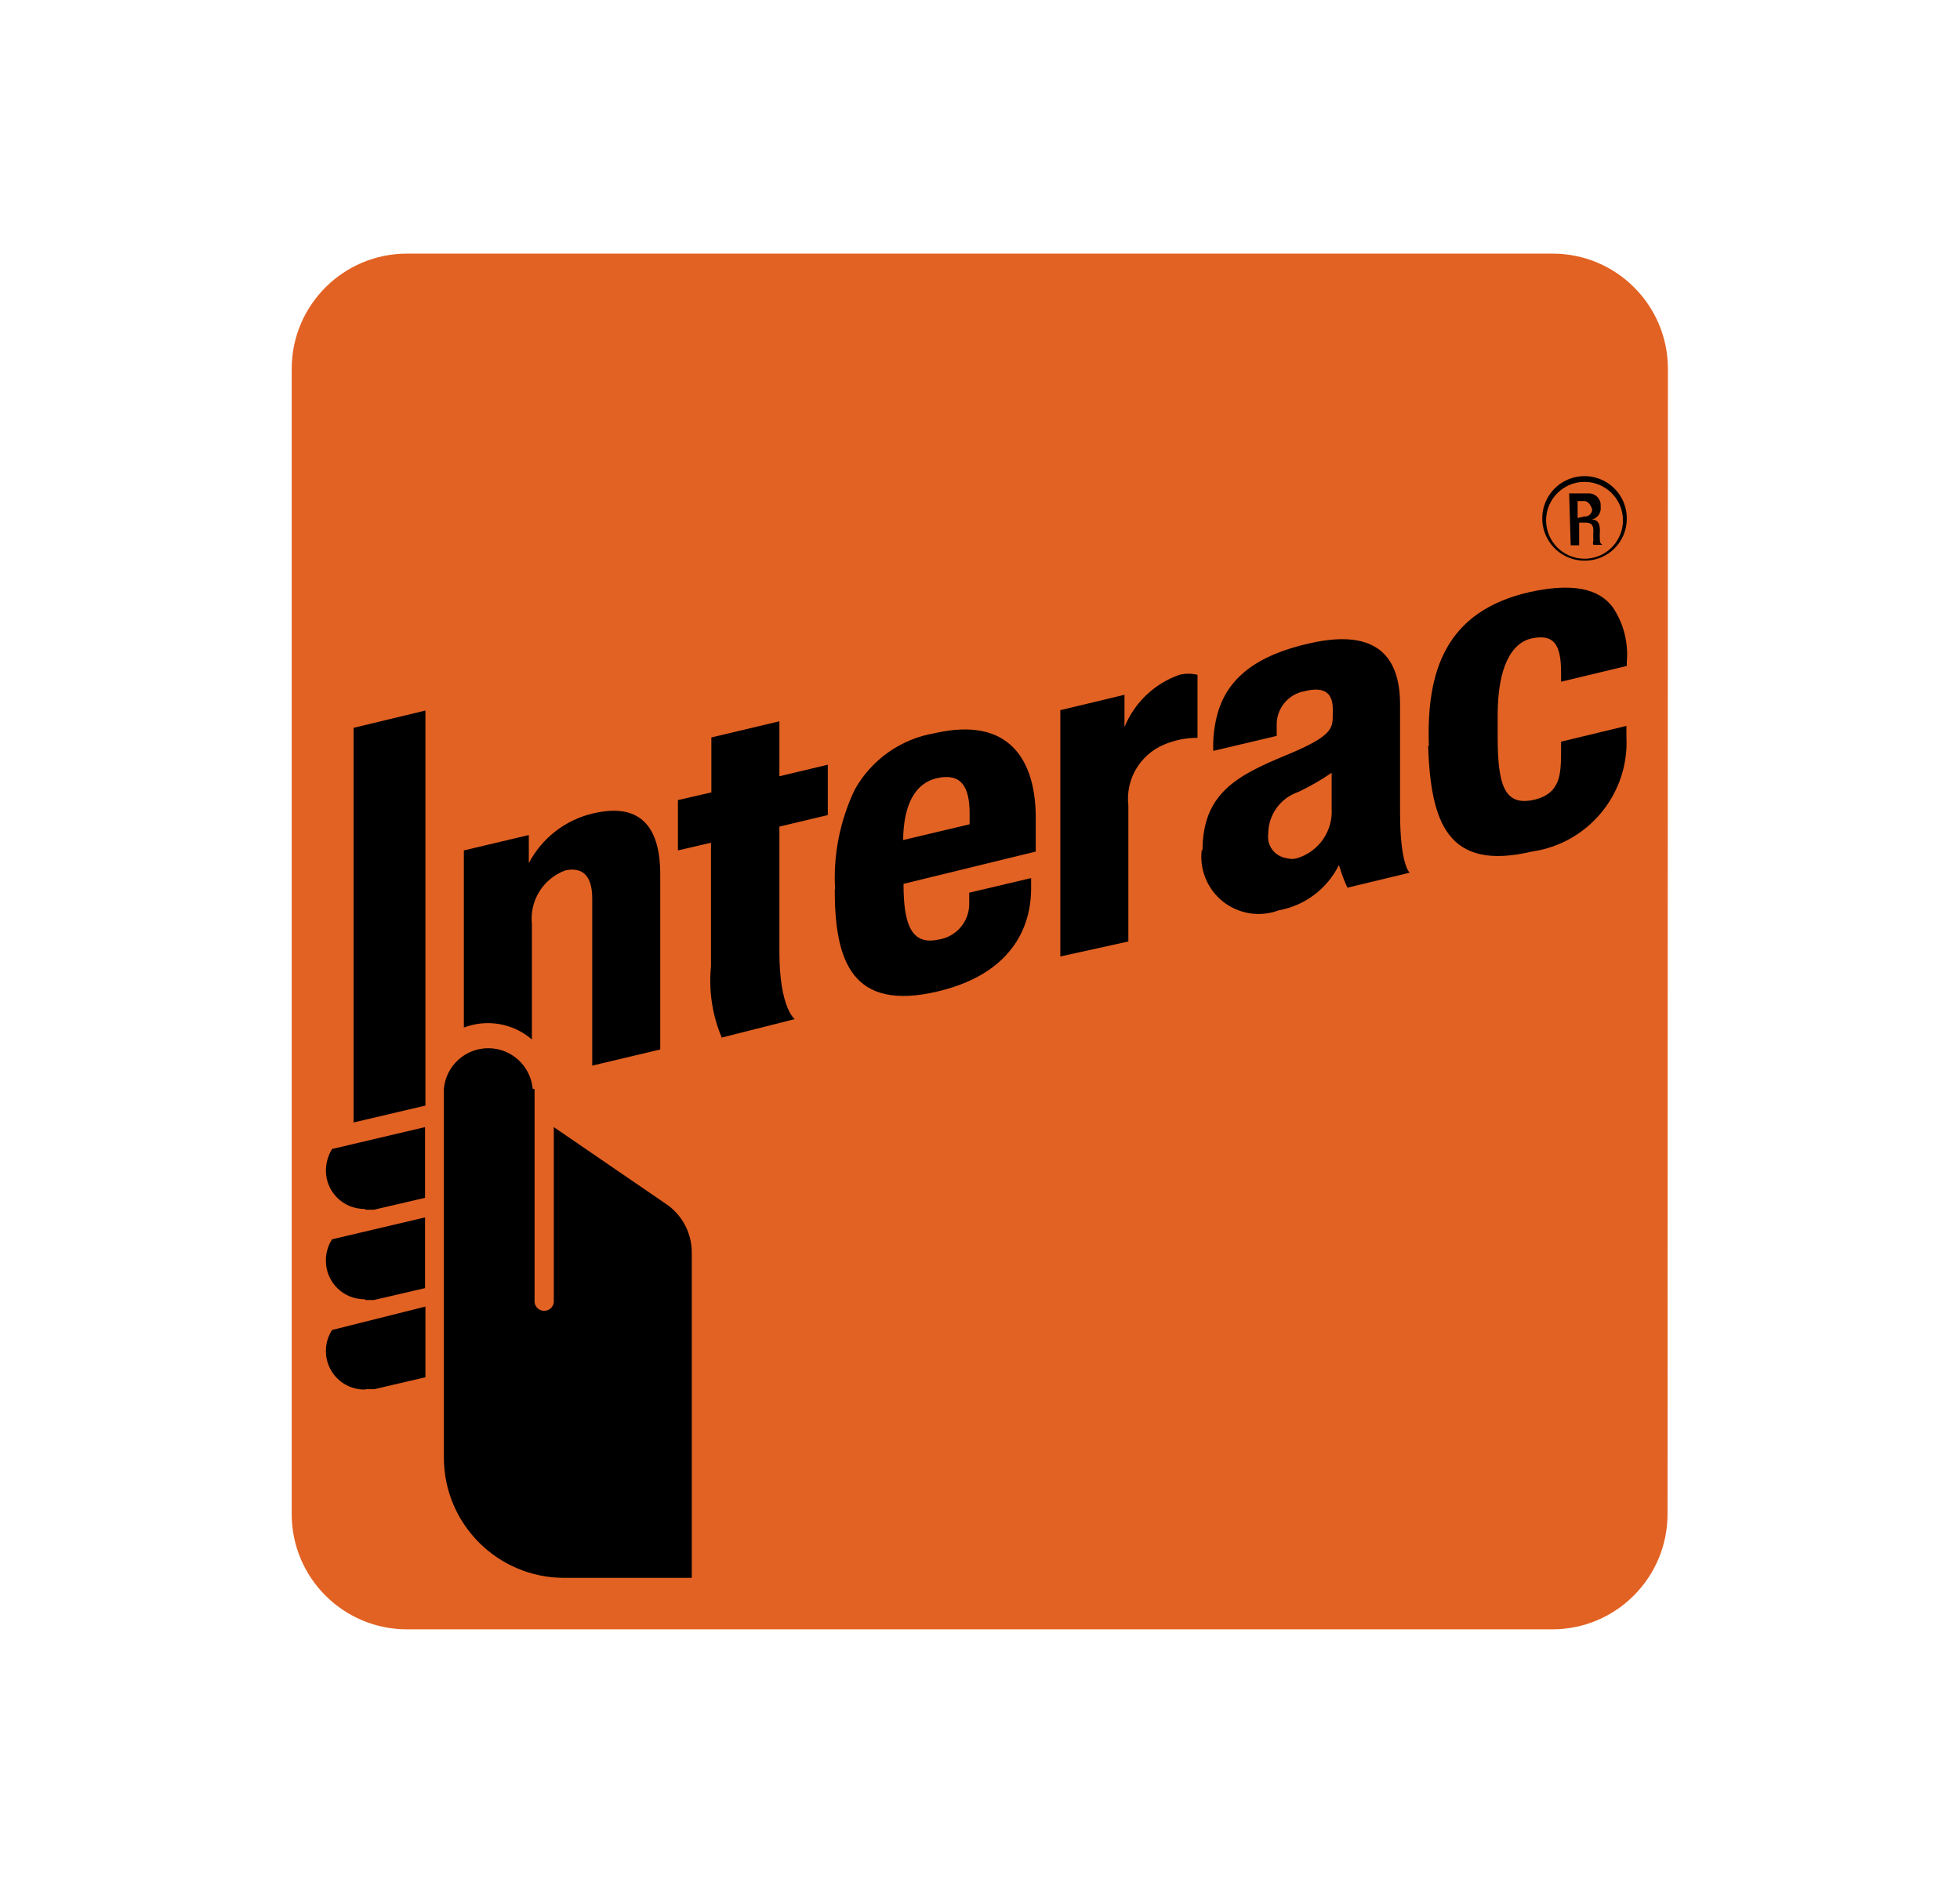
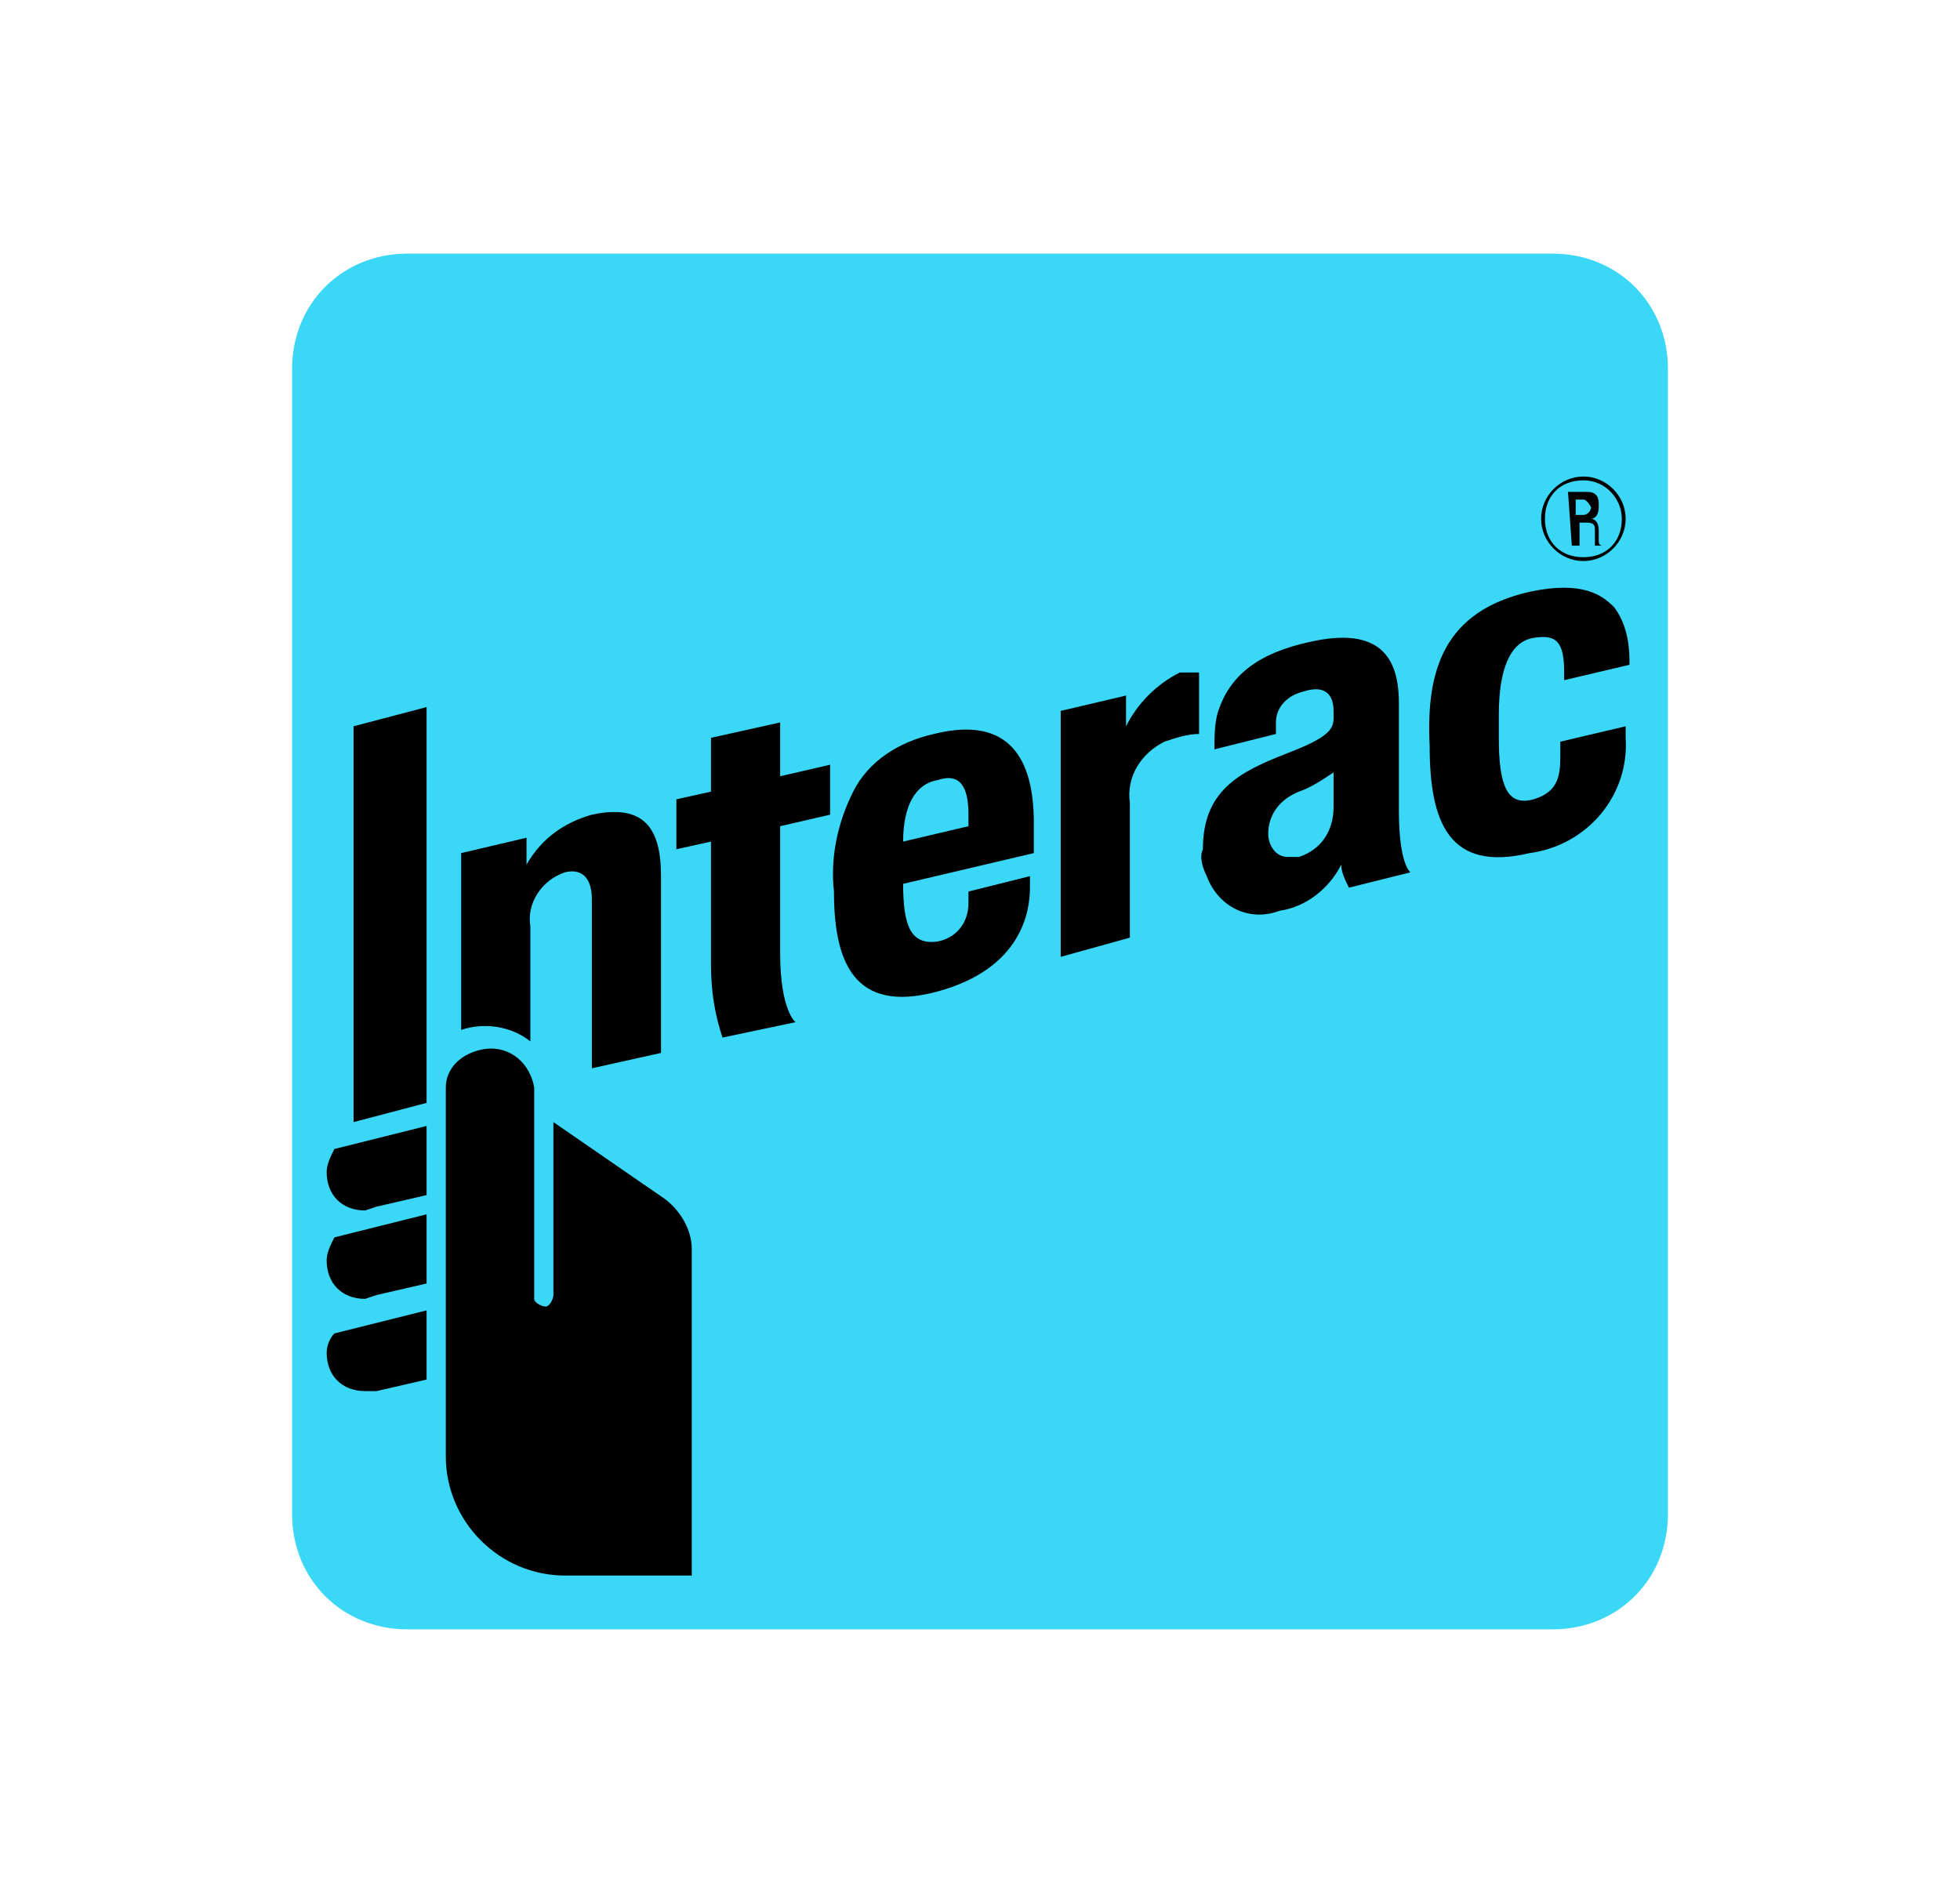
- <svg xmlns="http://www.w3.org/2000/svg" id="Layer_1" data-name="Layer 1" viewBox="0 0 51 49">
-   <defs>
-     <style>.cls-1{fill:#e26223;fill-rule:evenodd;}</style>
-   </defs>
-   <g id="Group_68" data-name="Group 68">
-     <g id="Group_51" data-name="Group 51">
-       <path id="Path_101" data-name="Path 101" class="cls-1" d="M43.39,39.4a3,3,0,0,1-3,3H10.59a3,3,0,0,1-3-3h0V9.6a3,3,0,0,1,3-3H40.4a3,3,0,0,1,3,3Z" />
-       <path id="Path_102" data-name="Path 102" d="M27.59,24.89V18.48l1.67-.4v.84a2.4,2.4,0,0,1,1.43-1.36,1,1,0,0,1,.47,0v1.64a2.23,2.23,0,0,0-.88.18,1.53,1.53,0,0,0-.92,1.58v3.54Z" />
-       <path id="Path_103" data-name="Path 103" d="M18.78,27a3.79,3.79,0,0,1-.28-1.85V21.93l-.86.2V20.82l.87-.2V19.19l1.77-.42V20.2l1.26-.3v1.31l-1.26.3v3.25c0,1.48.4,1.76.4,1.76Z" />
-       <path id="Path_104" data-name="Path 104" d="M21.73,23.16a5.33,5.33,0,0,1,.51-2.61,2.94,2.94,0,0,1,2.08-1.47c1.95-.45,2.65.71,2.63,2.26,0,.55,0,.82,0,.82L23.51,23V23c0,1.09.22,1.6.91,1.45a.94.94,0,0,0,.8-.95c0-.08,0-.27,0-.27l1.61-.38v.28c0,.61-.19,2.14-2.43,2.67s-2.68-.8-2.68-2.66m2.66-2.89c-.57.13-.87.69-.88,1.61l1.73-.41v-.28c0-.7-.22-1.06-.85-.92" />
-       <path id="Path_105" data-name="Path 105" d="M37.18,19.41c-.07-1.95.44-3.5,2.61-4,1.39-.31,1.92.05,2.18.4a2.19,2.19,0,0,1,.36,1.41v.11l-1.71.41v-.24c0-.75-.2-1-.75-.89s-.9.77-.9,2v.56c0,1.24.17,1.8.91,1.65s.73-.7.74-1.2c0-.08,0-.32,0-.32l1.7-.41v.27a2.87,2.87,0,0,1-2.46,3c-2.2.52-2.63-.76-2.7-2.75" />
-       <path id="Path_106" data-name="Path 106" d="M31.29,22.14c0-1.48.87-1.95,2.18-2.49s1.2-.73,1.21-1.15-.16-.66-.75-.51a.88.88,0,0,0-.71.83c0,.11,0,.22,0,.33l-1.65.39a3.15,3.15,0,0,1,.12-1c.26-.89,1-1.49,2.39-1.8,1.76-.4,2.34.37,2.35,1.56v2.84c0,1.37.25,1.57.25,1.57l-1.62.39a4.19,4.19,0,0,1-.22-.59,2.18,2.18,0,0,1-1.57,1.18,1.49,1.49,0,0,1-2-1.58m3.38-2a6.3,6.3,0,0,1-.87.5A1.15,1.15,0,0,0,33,21.7a.56.56,0,0,0,.47.63.48.48,0,0,0,.29,0,1.27,1.27,0,0,0,.89-1.3Z" />
-       <path id="Path_107" data-name="Path 107" d="M9.48,31.46a1,1,0,0,1-1-1,1.1,1.1,0,0,1,.16-.56h0l2.42-.57v1.84h0l-1.33.31-.21,0" />
-       <path id="Path_108" data-name="Path 108" d="M9.48,33.81a1,1,0,0,1-1-1,1,1,0,0,1,.16-.56h0l2.42-.57v1.84h0l-1.33.31-.21,0" />
-       <path id="Path_109" data-name="Path 109" d="M9.48,36.16a1,1,0,0,1-1-1,1,1,0,0,1,.16-.55v0L11.07,34v1.84h0l-1.33.31-.21,0" />
-       <path id="Path_110" data-name="Path 110" d="M9.2,29.21V18.94l1.87-.45V28.77Z" />
-       <path id="Path_111" data-name="Path 111" d="M13.86,28.33a1.16,1.16,0,0,0-2.31,0h0v9.61a3.13,3.13,0,0,0,3.13,3.12H18V32.59a1.52,1.52,0,0,0-.67-1.26l-2.92-2v4.5a.25.25,0,0,1-.5.06V28.34" />
-       <path id="Path_112" data-name="Path 112" d="M15.42,21.17a2.54,2.54,0,0,0-1.66,1.29v-.73l-1.69.4v4.61a1.75,1.75,0,0,1,1.77.31v-3a1.34,1.34,0,0,1,.87-1.4c.38-.08.7.06.7.73v4.35l1.77-.42V22.75c0-1.12-.43-1.9-1.76-1.58" />
-       <path id="Path_113" data-name="Path 113" d="M41.23,14.59a1.1,1.1,0,1,1,1.1-1.09h0a1.09,1.09,0,0,1-1.1,1.09m0-2.05a1,1,0,1,0,1,1h0a1,1,0,0,0-1-1" />
-       <path id="Path_114" data-name="Path 114" d="M40.83,12.84h.48a.31.31,0,0,1,.34.28v.07a.3.3,0,0,1-.23.33h0c.14,0,.21.08.21.28a2.44,2.44,0,0,0,0,.27.12.12,0,0,0,.07.11h-.24a.15.15,0,0,1,0-.11,2.17,2.17,0,0,1,0-.26c0-.14-.05-.21-.2-.21h-.17v.59h-.22Zm.39.6a.19.19,0,0,0,.21-.18s0,0,0,0-.06-.22-.2-.22h-.18v.44Z" />
+ <svg xmlns="http://www.w3.org/2000/svg" version="1.1" id="Layer_1" x="0px" y="0px" viewBox="0 0 51 49" style="enable-background:new 0 0 51 49;" xml:space="preserve">
+   <style type="text/css">
+ 	.st0{fill-rule:evenodd;clip-rule:evenodd;fill:#3BD7F7;}
+ </style>
+   <g id="Group_68">
+     <g id="Group_51">
+       <path id="Path_101" class="st0" d="M43.4,39.4c0,1.7-1.3,3-3,3H10.6c-1.7,0-3-1.3-3-3l0,0V9.6c0-1.7,1.3-3,3-3h29.8    c1.7,0,3,1.3,3,3L43.4,39.4z" />
+       <path id="Path_102" d="M27.6,24.9v-6.4l1.7-0.4v0.8c0.3-0.6,0.8-1.1,1.4-1.4c0.2,0,0.3,0,0.5,0v1.6c-0.3,0-0.6,0.1-0.9,0.2    c-0.6,0.3-1,0.9-0.9,1.6v3.5L27.6,24.9z" />
+       <path id="Path_103" d="M18.8,27c-0.2-0.6-0.3-1.2-0.3-1.9v-3.2l-0.9,0.2v-1.3l0.9-0.2v-1.4l1.8-0.4v1.4l1.3-0.3v1.3l-1.3,0.3v3.3    c0,1.5,0.4,1.8,0.4,1.8L18.8,27z" />
+       <path id="Path_104" d="M21.7,23.2c-0.1-0.9,0.1-1.8,0.5-2.6c0.4-0.8,1.2-1.3,2.1-1.5c2-0.5,2.6,0.7,2.6,2.3c0,0.5,0,0.8,0,0.8    L23.5,23l0,0c0,1.1,0.2,1.6,0.9,1.5c0.5-0.1,0.8-0.5,0.8-1c0-0.1,0-0.3,0-0.3l1.6-0.4v0.3c0,0.6-0.2,2.1-2.4,2.7    S21.7,25,21.7,23.2 M24.4,20.3c-0.6,0.1-0.9,0.7-0.9,1.6l1.7-0.4v-0.3C25.2,20.5,25,20.1,24.4,20.3" />
+       <path id="Path_105" d="M37.2,19.4c-0.1-2,0.4-3.5,2.6-4c1.4-0.3,1.9,0.1,2.2,0.4c0.3,0.4,0.4,0.9,0.4,1.4v0.1l-1.7,0.4v-0.2    c0-0.8-0.2-1-0.8-0.9s-0.9,0.8-0.9,2v0.6c0,1.2,0.2,1.8,0.9,1.6s0.7-0.7,0.7-1.2c0-0.1,0-0.3,0-0.3l1.7-0.4v0.3    c0.1,1.5-1,2.8-2.5,3C37.7,22.7,37.2,21.4,37.2,19.4" />
+       <path id="Path_106" d="M31.3,22.1c0-1.5,0.9-2,2.2-2.5s1.2-0.7,1.2-1.1s-0.2-0.7-0.8-0.5c-0.4,0.1-0.7,0.4-0.7,0.8    c0,0.1,0,0.2,0,0.3l-1.6,0.4c0-0.3,0-0.7,0.1-1c0.3-0.9,1-1.5,2.4-1.8c1.8-0.4,2.3,0.4,2.3,1.6v2.8c0,1.4,0.3,1.6,0.3,1.6    l-1.6,0.4c-0.1-0.2-0.2-0.4-0.2-0.6c-0.3,0.6-0.9,1.1-1.6,1.2c-0.8,0.3-1.6-0.1-1.9-0.9C31.3,22.6,31.2,22.3,31.3,22.1 M34.7,20.1    c-0.3,0.2-0.6,0.4-0.9,0.5c-0.5,0.2-0.8,0.6-0.8,1.1c0,0.3,0.2,0.6,0.5,0.6c0.1,0,0.2,0,0.3,0c0.6-0.2,0.9-0.7,0.9-1.3V20.1z" />
+       <path id="Path_107" d="M9.5,31.5c-0.6,0-1-0.4-1-1c0-0.2,0.1-0.4,0.2-0.6l0,0l2.4-0.6v1.8l0,0l-1.3,0.3L9.5,31.5" />
+       <path id="Path_108" d="M9.5,33.8c-0.6,0-1-0.4-1-1c0-0.2,0.1-0.4,0.2-0.6l0,0l2.4-0.6v1.8l0,0l-1.3,0.3L9.5,33.8" />
+       <path id="Path_109" d="M9.5,36.2c-0.6,0-1-0.4-1-1c0-0.2,0.1-0.4,0.2-0.5l0,0l2.4-0.6v1.8l0,0l-1.3,0.3L9.5,36.2" />
+       <path id="Path_110" d="M9.2,29.2V18.9l1.9-0.5v10.3L9.2,29.2z" />
+       <path id="Path_111" d="M13.9,28.3c-0.1-0.6-0.6-1.1-1.3-1c-0.6,0.1-1,0.5-1,1l0,0v9.6c0,1.7,1.4,3.1,3.1,3.1H18v-8.5    c0-0.5-0.3-1-0.7-1.3l-2.9-2v4.5c0,0.1-0.1,0.3-0.2,0.3c-0.1,0-0.3-0.1-0.3-0.2l0,0L13.9,28.3" />
+       <path id="Path_112" d="M15.4,21.2c-0.7,0.2-1.3,0.6-1.7,1.3v-0.7l-1.7,0.4v4.6c0.6-0.2,1.3-0.1,1.8,0.3v-3    c-0.1-0.6,0.3-1.2,0.9-1.4c0.4-0.1,0.7,0.1,0.7,0.7v4.4l1.8-0.4v-4.6C17.2,21.6,16.8,20.9,15.4,21.2" />
+       <path id="Path_113" d="M41.2,14.6c-0.6,0-1.1-0.5-1.1-1.1c0-0.6,0.5-1.1,1.1-1.1c0.6,0,1.1,0.5,1.1,1.1c0,0,0,0,0,0l0,0    C42.3,14.1,41.8,14.6,41.2,14.6C41.2,14.6,41.2,14.6,41.2,14.6 M41.2,12.5c-0.6,0-1,0.4-1,1s0.4,1,1,1s1-0.4,1-1l0,0    C42.2,13,41.8,12.5,41.2,12.5" />
+       <path id="Path_114" d="M40.8,12.8h0.5c0.2,0,0.3,0.1,0.3,0.3c0,0,0,0,0,0v0.1c0,0.2-0.1,0.3-0.2,0.3l0,0c0.1,0,0.2,0.1,0.2,0.3    c0,0.1,0,0.2,0,0.3c0,0,0,0.1,0.1,0.1h-0.2c0,0,0-0.1,0-0.1c0-0.1,0-0.2,0-0.3c0-0.1,0-0.2-0.2-0.2h-0.2v0.6h-0.2L40.8,12.8z     M41.2,13.4c0.1,0,0.2-0.1,0.2-0.2c0,0,0,0,0,0l0,0c0,0-0.1-0.2-0.2-0.2H41v0.4L41.2,13.4z" />
    </g>
  </g>
</svg>
